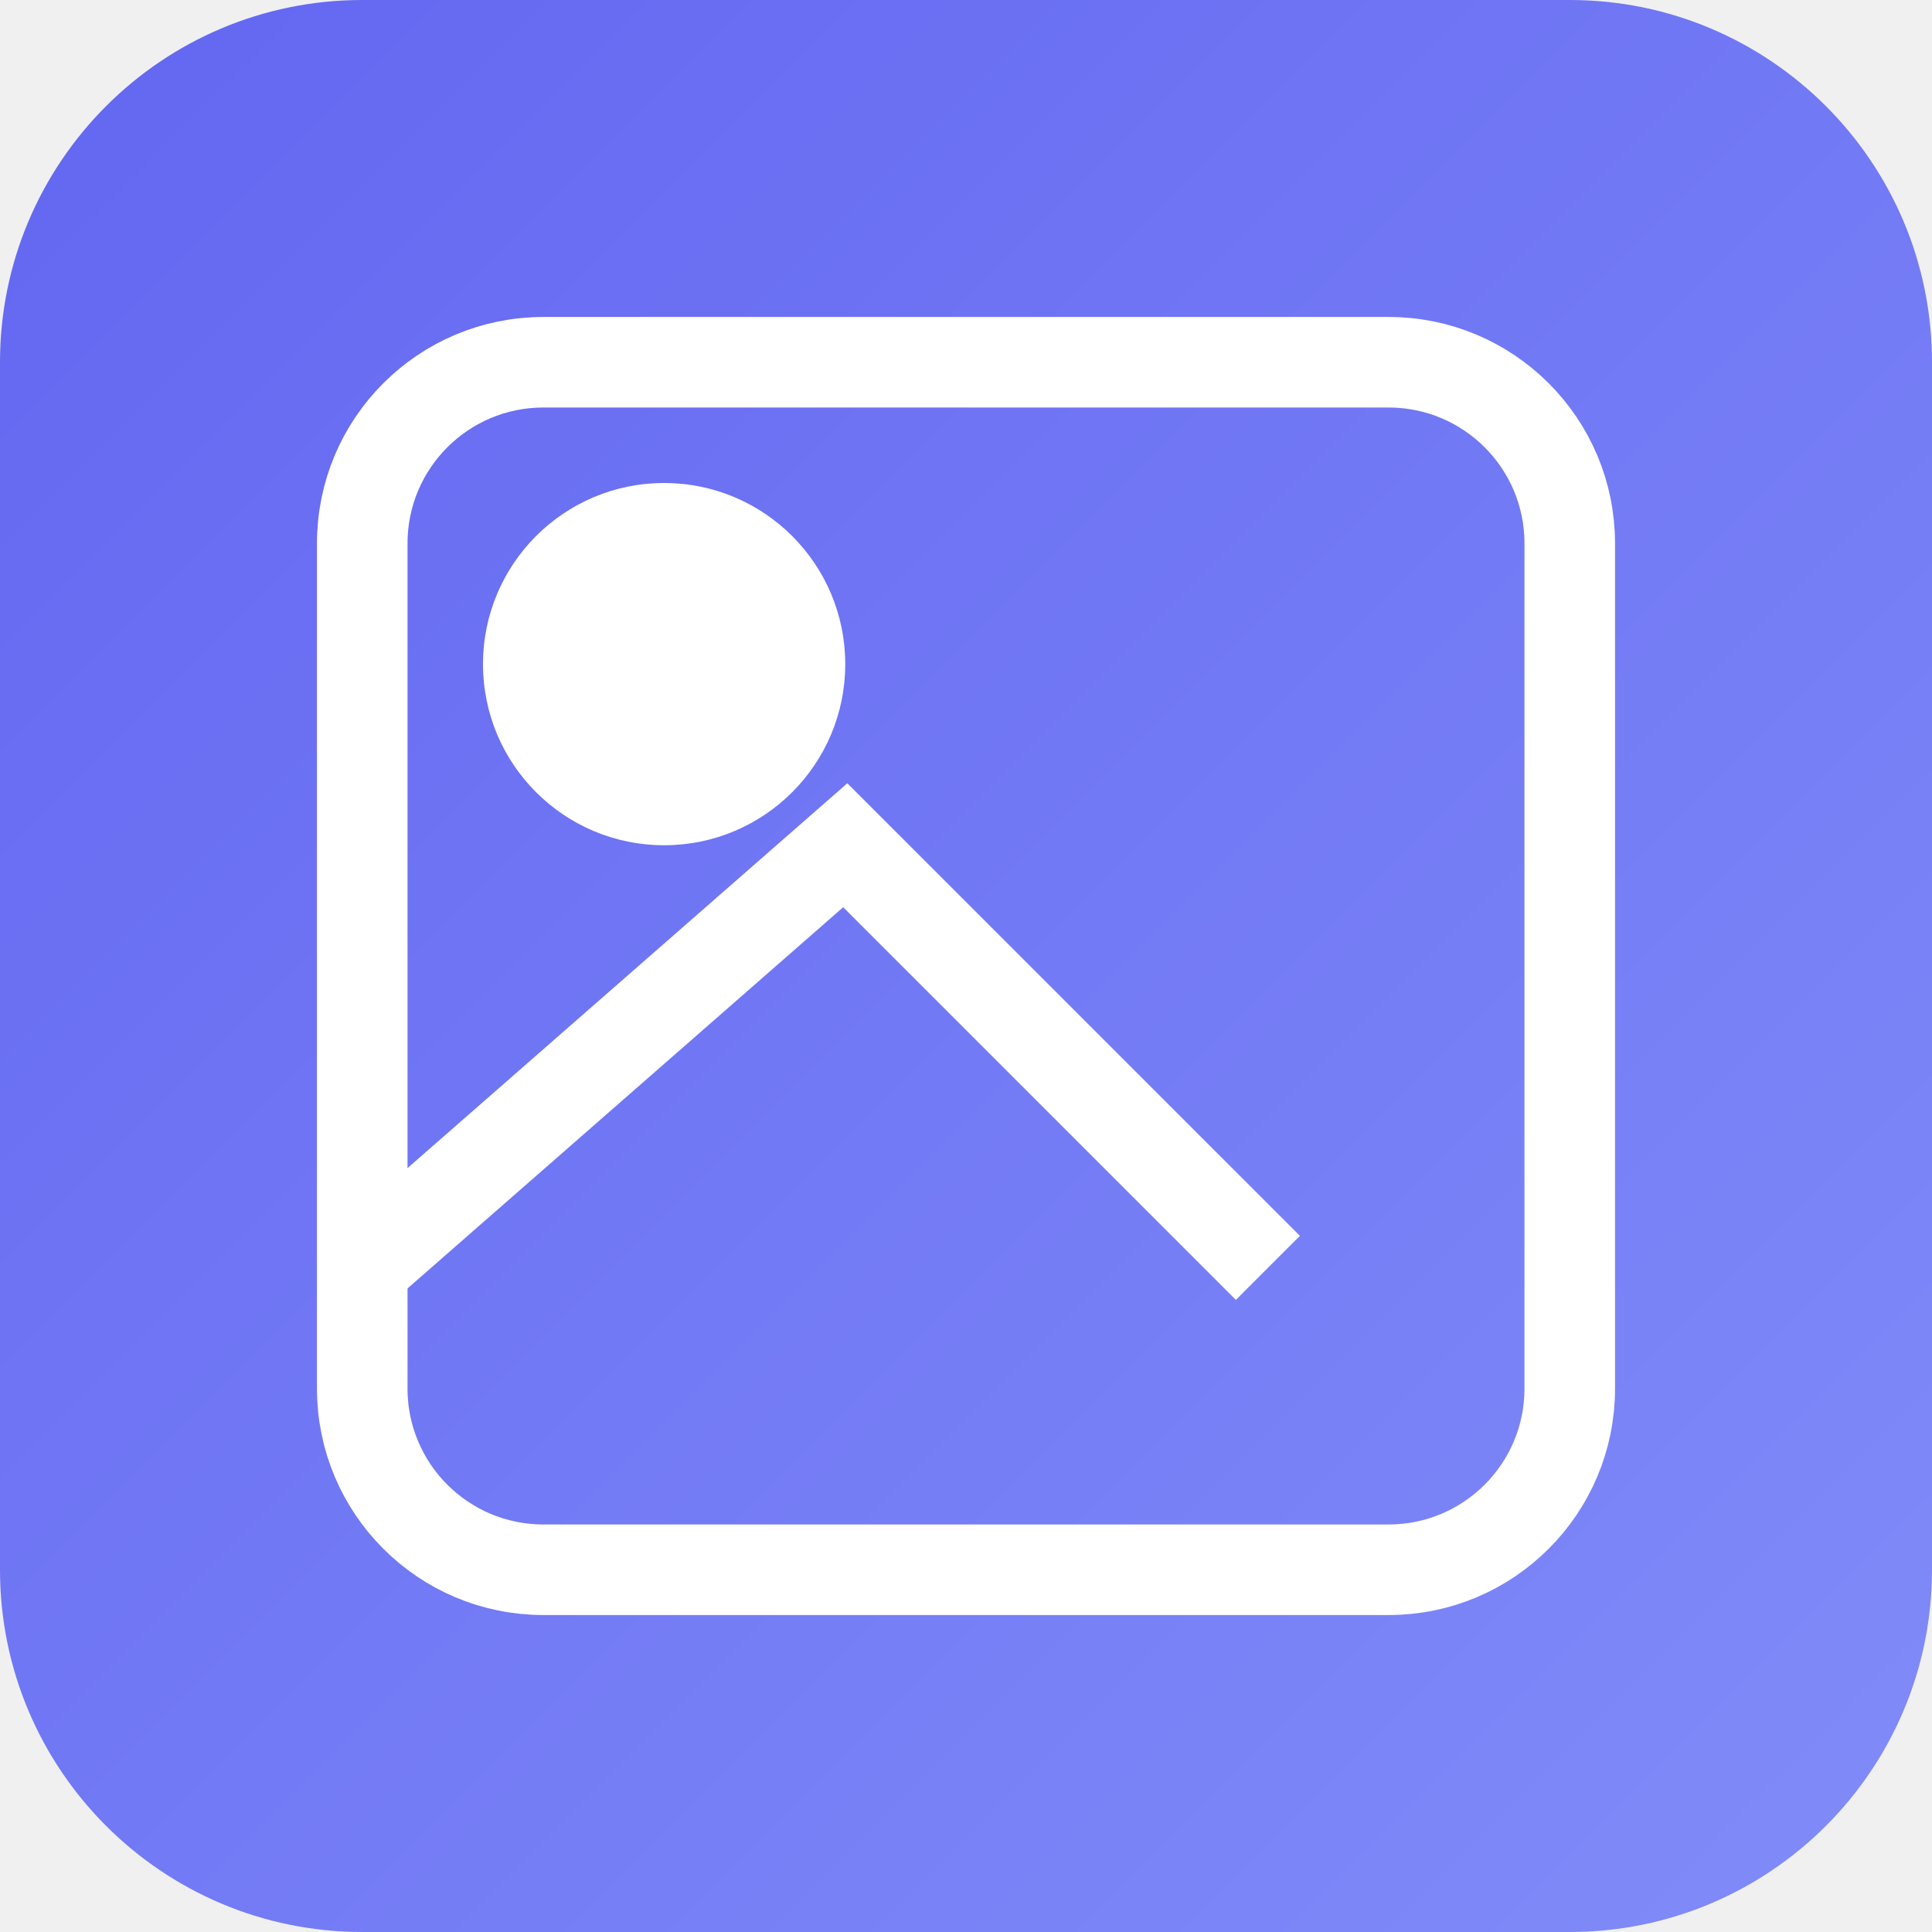
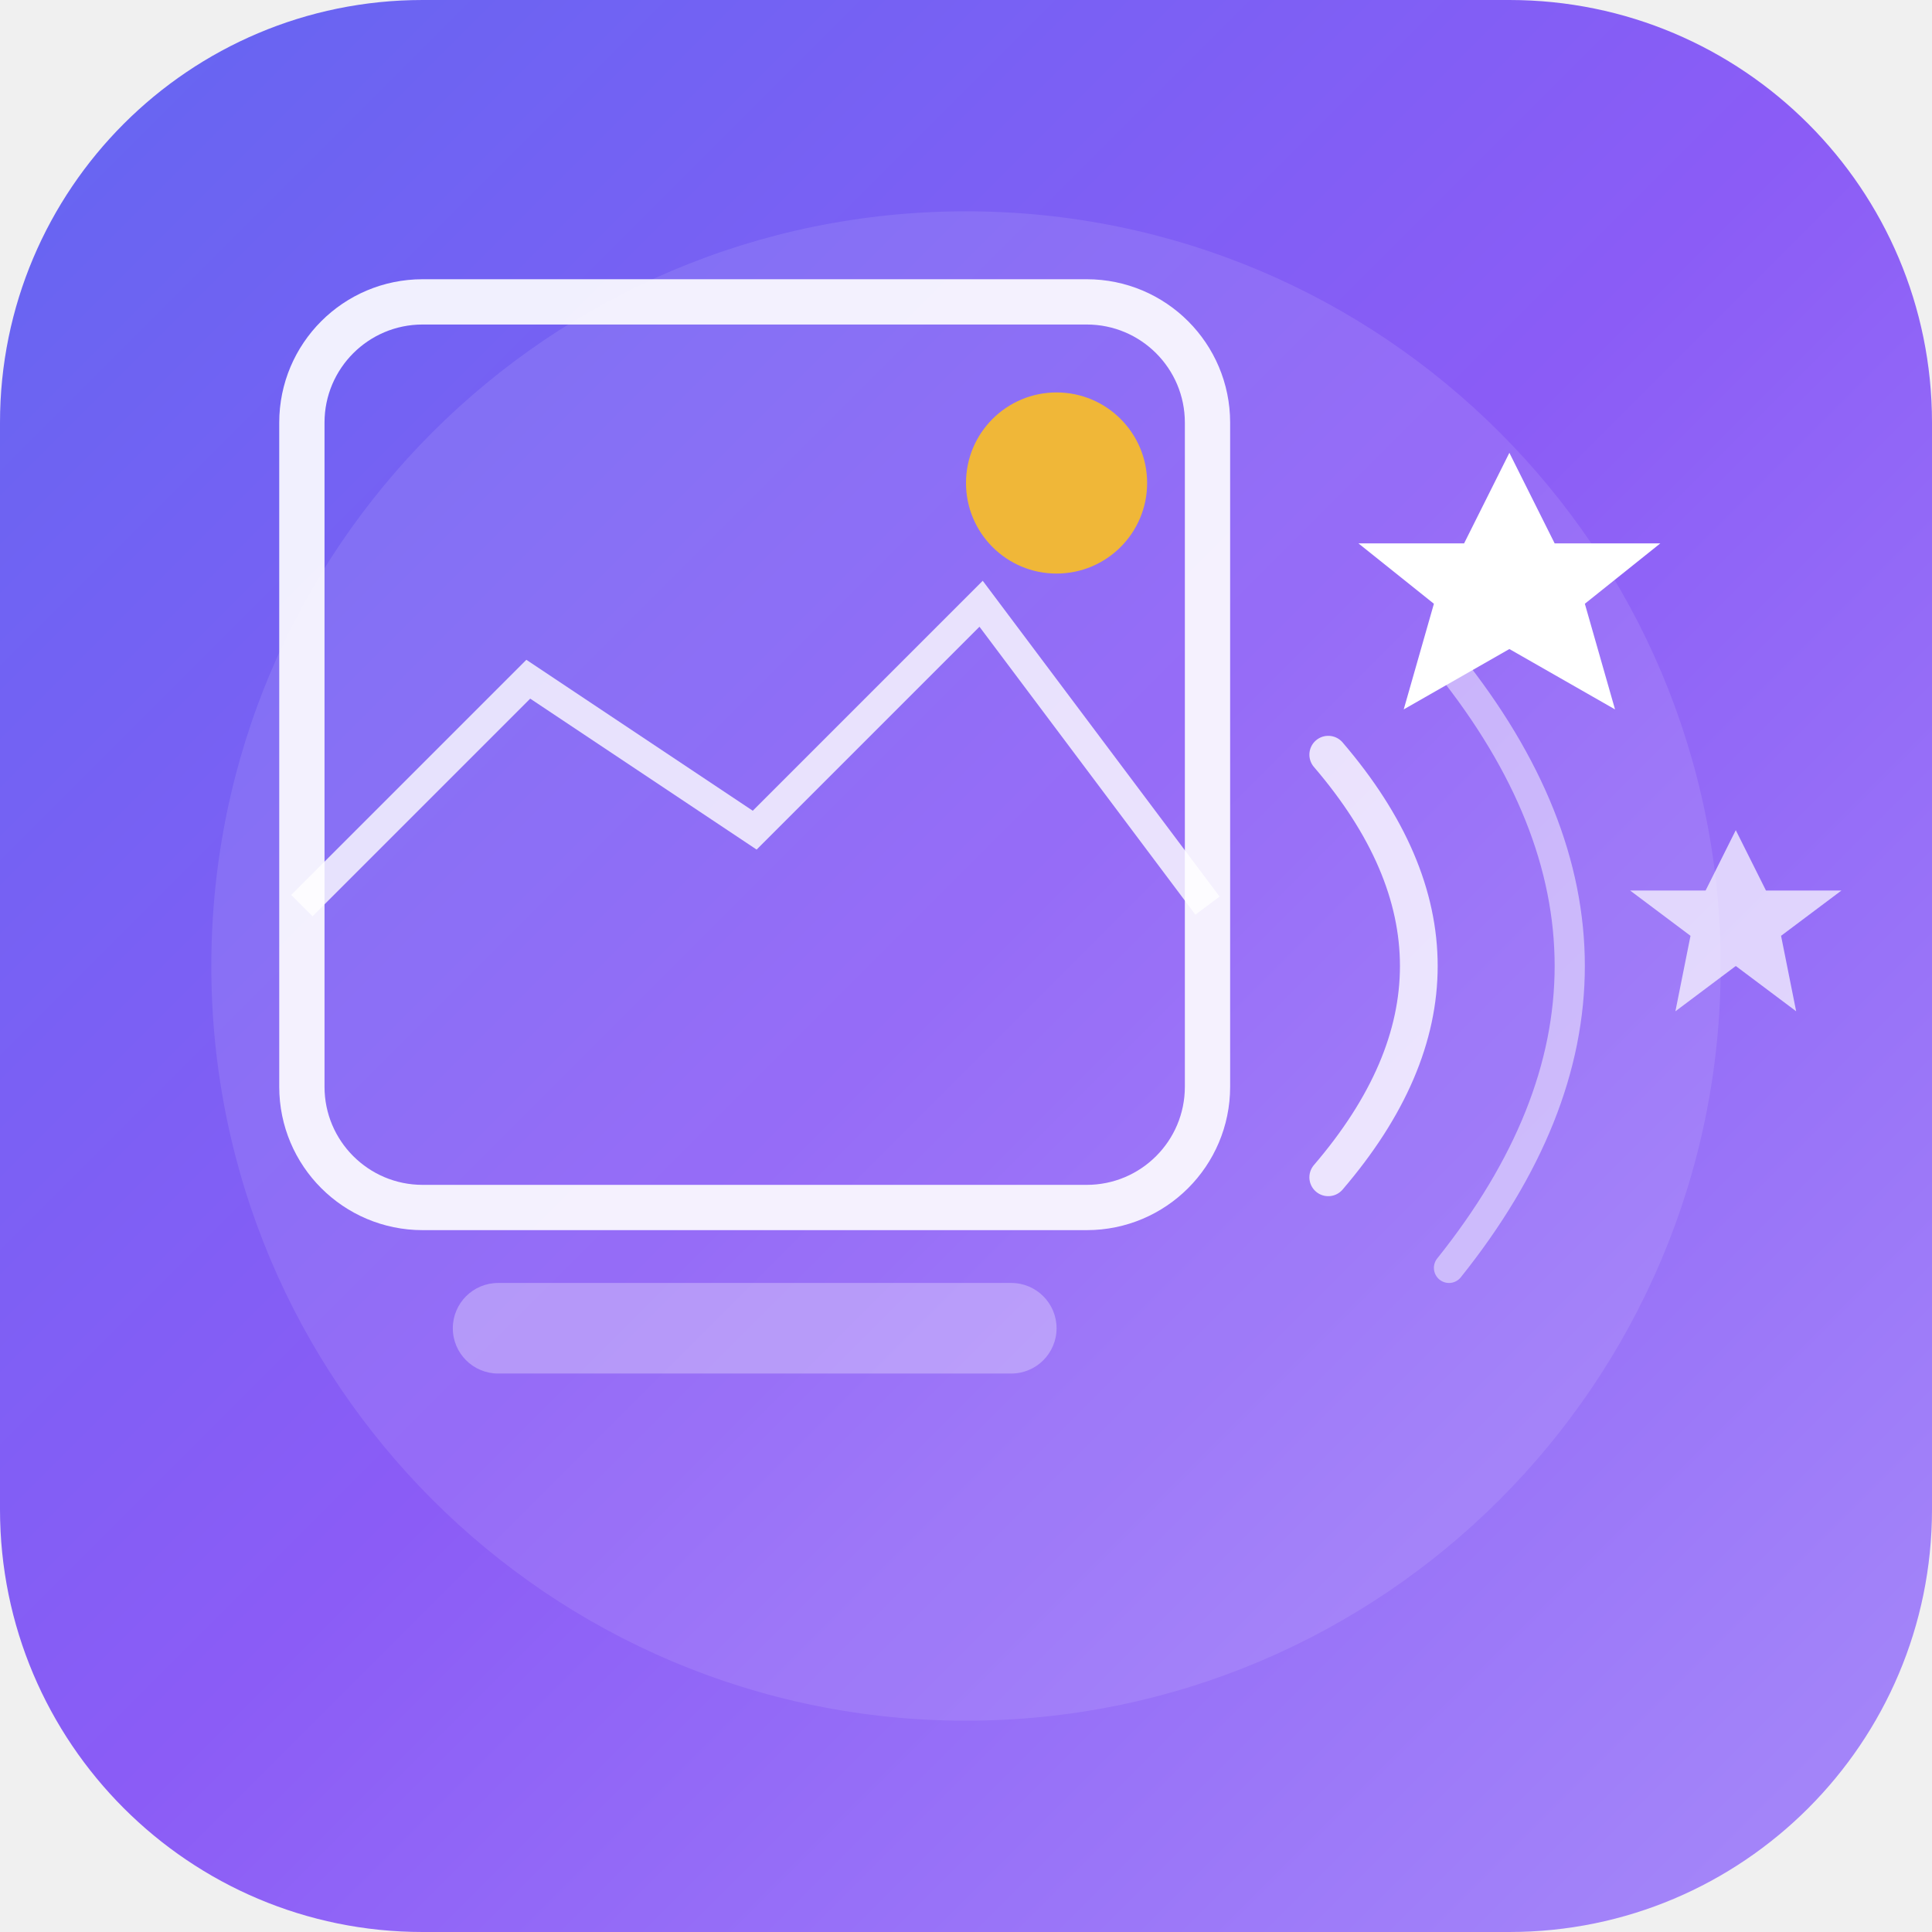
<svg xmlns="http://www.w3.org/2000/svg" viewBox="0 0 128 128">
  <defs>
-     <linearGradient id="grad" x1="0%" y1="0%" x2="100%" y2="100%">
+     <linearGradient id="bg" x1="0%" y1="0%" x2="100%" y2="100%">
      <stop offset="0%" style="stop-color:#6366f1" />
-       <stop offset="100%" style="stop-color:#818cf8" />
+       <stop offset="50%" style="stop-color:#8b5cf6" />
+       <stop offset="100%" style="stop-color:#a78bfa" />
+     </linearGradient>
+     <linearGradient id="glow" x1="0%" y1="0%" x2="100%" y2="0%">
+       <stop offset="0%" style="stop-color:#fbbf24;stop-opacity:0" />
+       <stop offset="50%" style="stop-color:#fbbf24;stop-opacity:0.8" />
+       <stop offset="100%" style="stop-color:#fbbf24;stop-opacity:0" />
    </linearGradient>
  </defs>
-   <rect width="128" height="128" rx="24" fill="url(#grad)" />
-   <g fill="none" stroke="#fff" stroke-width="6">
-     <rect x="24" y="24" width="80" height="80" rx="12" />
-     <circle cx="44" cy="44" r="12" fill="#fff" stroke="none" />
-     <polyline points="84 84 56 56 24 84" />
+   <rect width="128" height="128" rx="28" fill="url(#bg)" />
+   <ellipse cx="64" cy="64" rx="50" ry="50" fill="#fff" opacity="0.1" />
+   <rect x="20" y="20" width="60" height="60" rx="8" fill="none" stroke="#fff" stroke-width="3" opacity="0.9" />
+   <path d="M20 60 L35 45 L50 55 L65 40 L80 60" fill="none" stroke="#fff" stroke-width="2" opacity="0.8" />
+   <circle cx="70" cy="32" r="6" fill="#fbbf24" opacity="0.9" />
+   <polygon points="100,30 103,36 110,36 105,40 107,47 100,43 93,47 95,40 90,36 97,36" fill="#fff" />
+   <polygon points="115,55 117,59 122,59 118,62 119,67 115,64 111,67 112,62 108,59 113,59" fill="#fff" opacity="0.7" />
+   <g opacity="0.8">
+     <path d="M88 50 Q100 64 88 78" fill="none" stroke="#fff" stroke-width="2.5" stroke-linecap="round" />
+     <path d="M96 44 Q112 64 96 84" fill="none" stroke="#fff" stroke-width="2" stroke-linecap="round" opacity="0.6" />
  </g>
+   <rect x="30" y="85" width="40" height="6" rx="3" fill="#fff" opacity="0.3" />
</svg>
